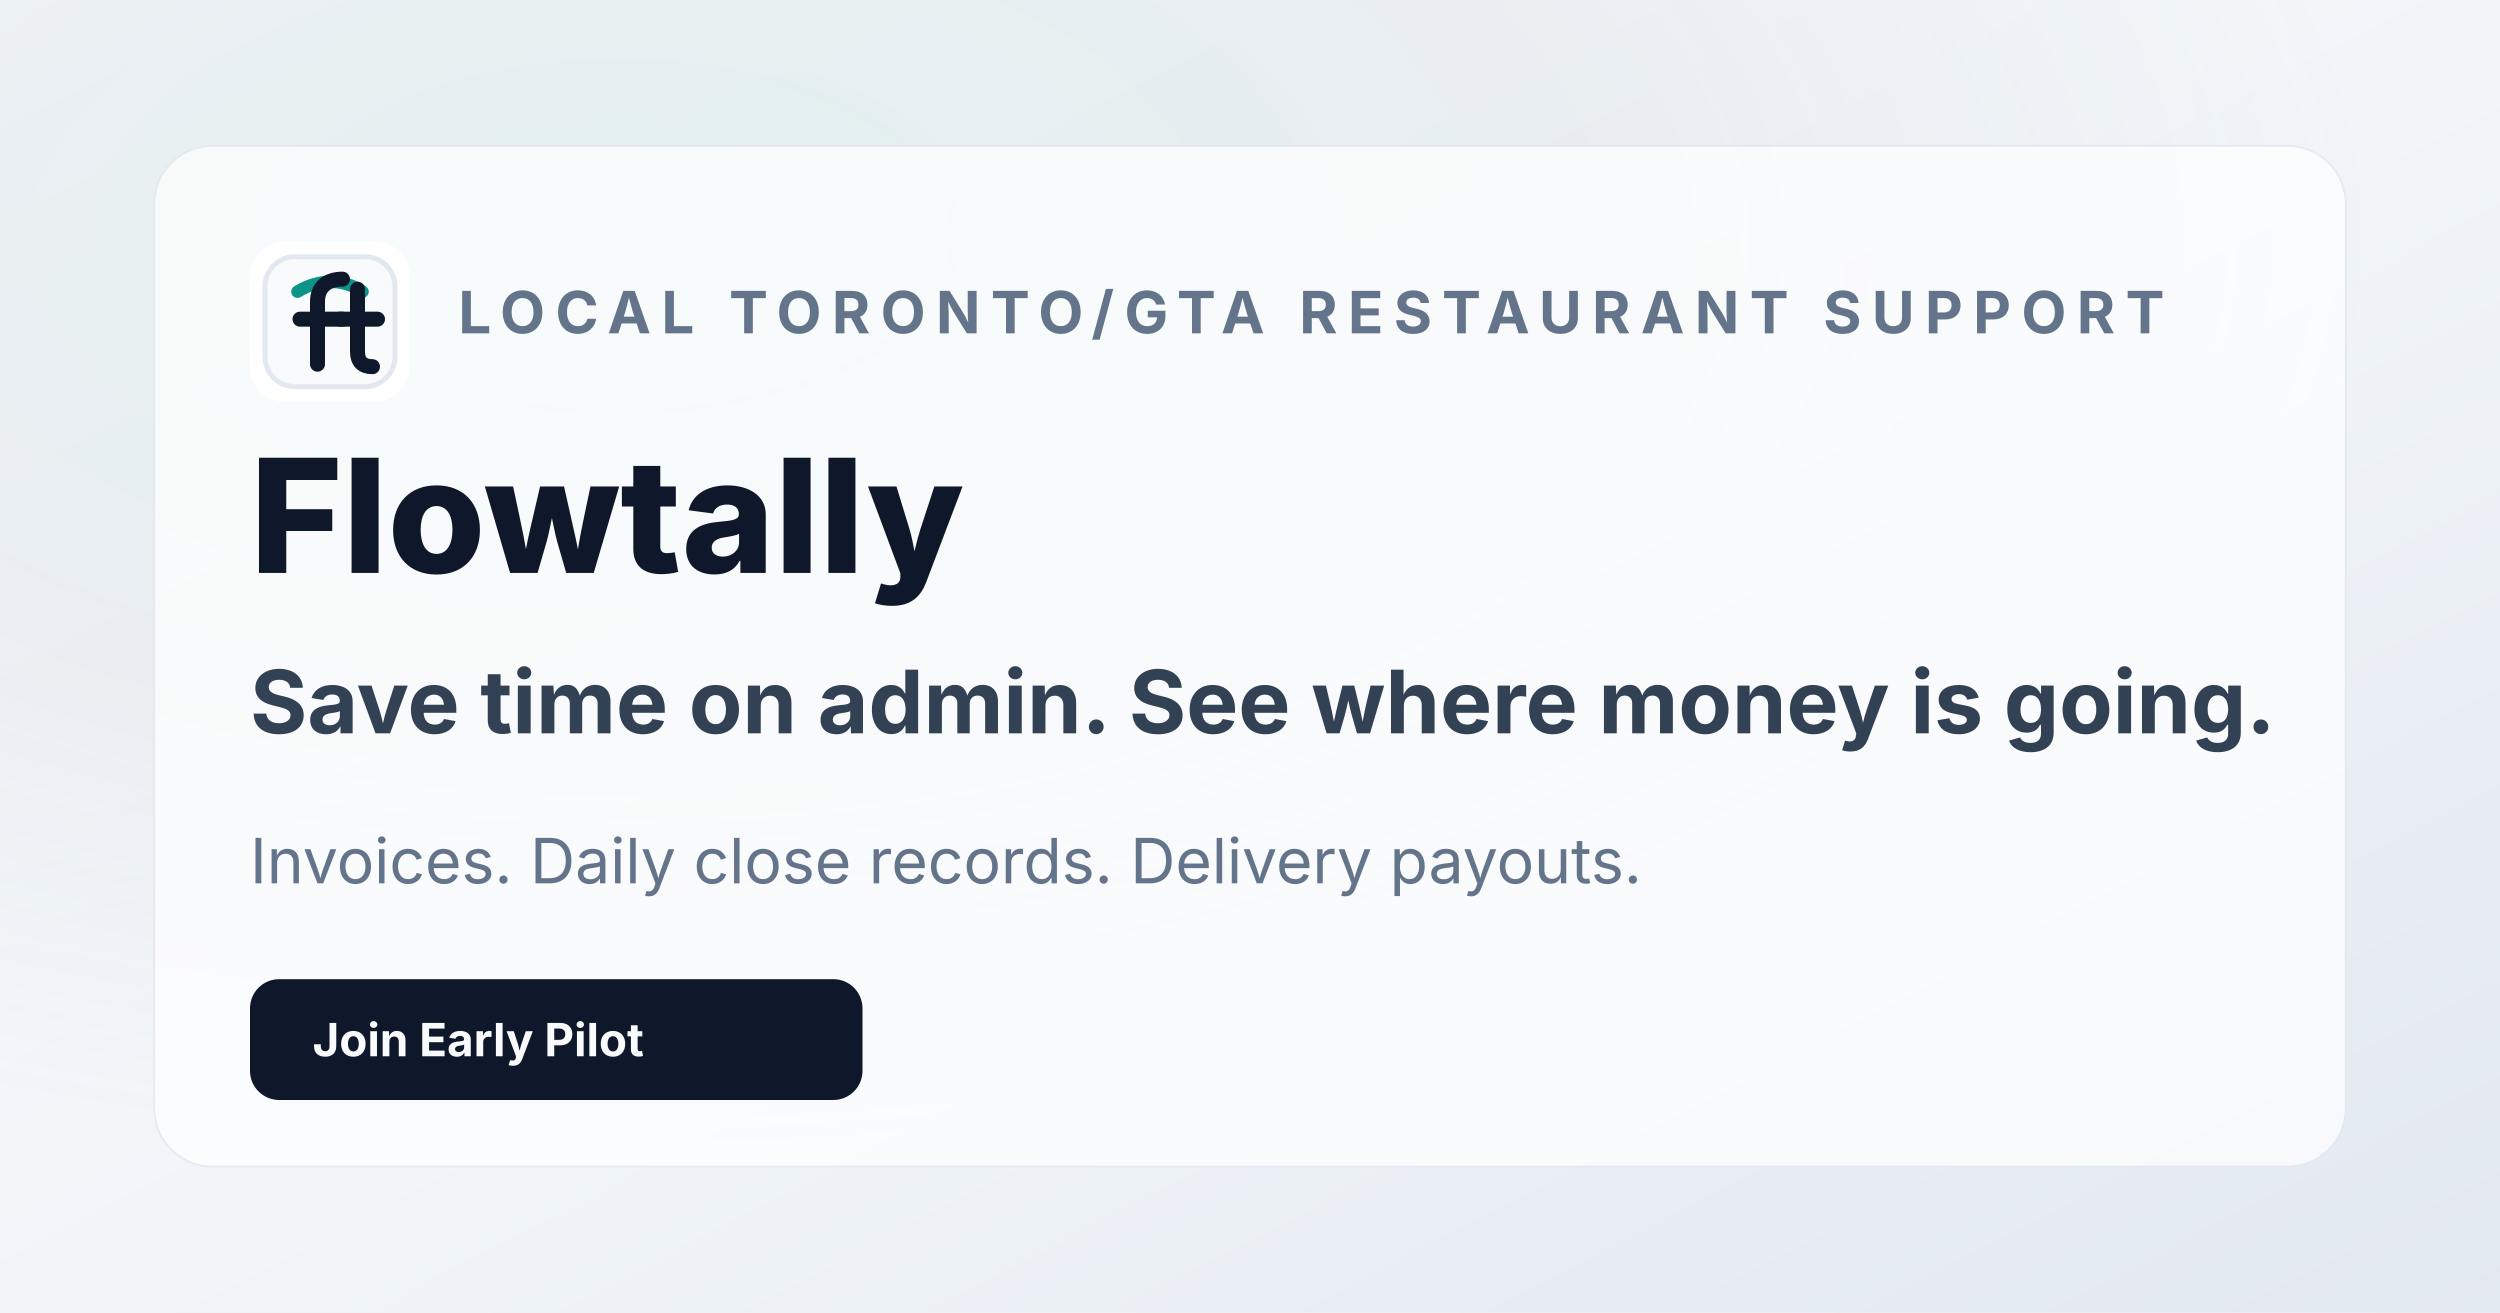
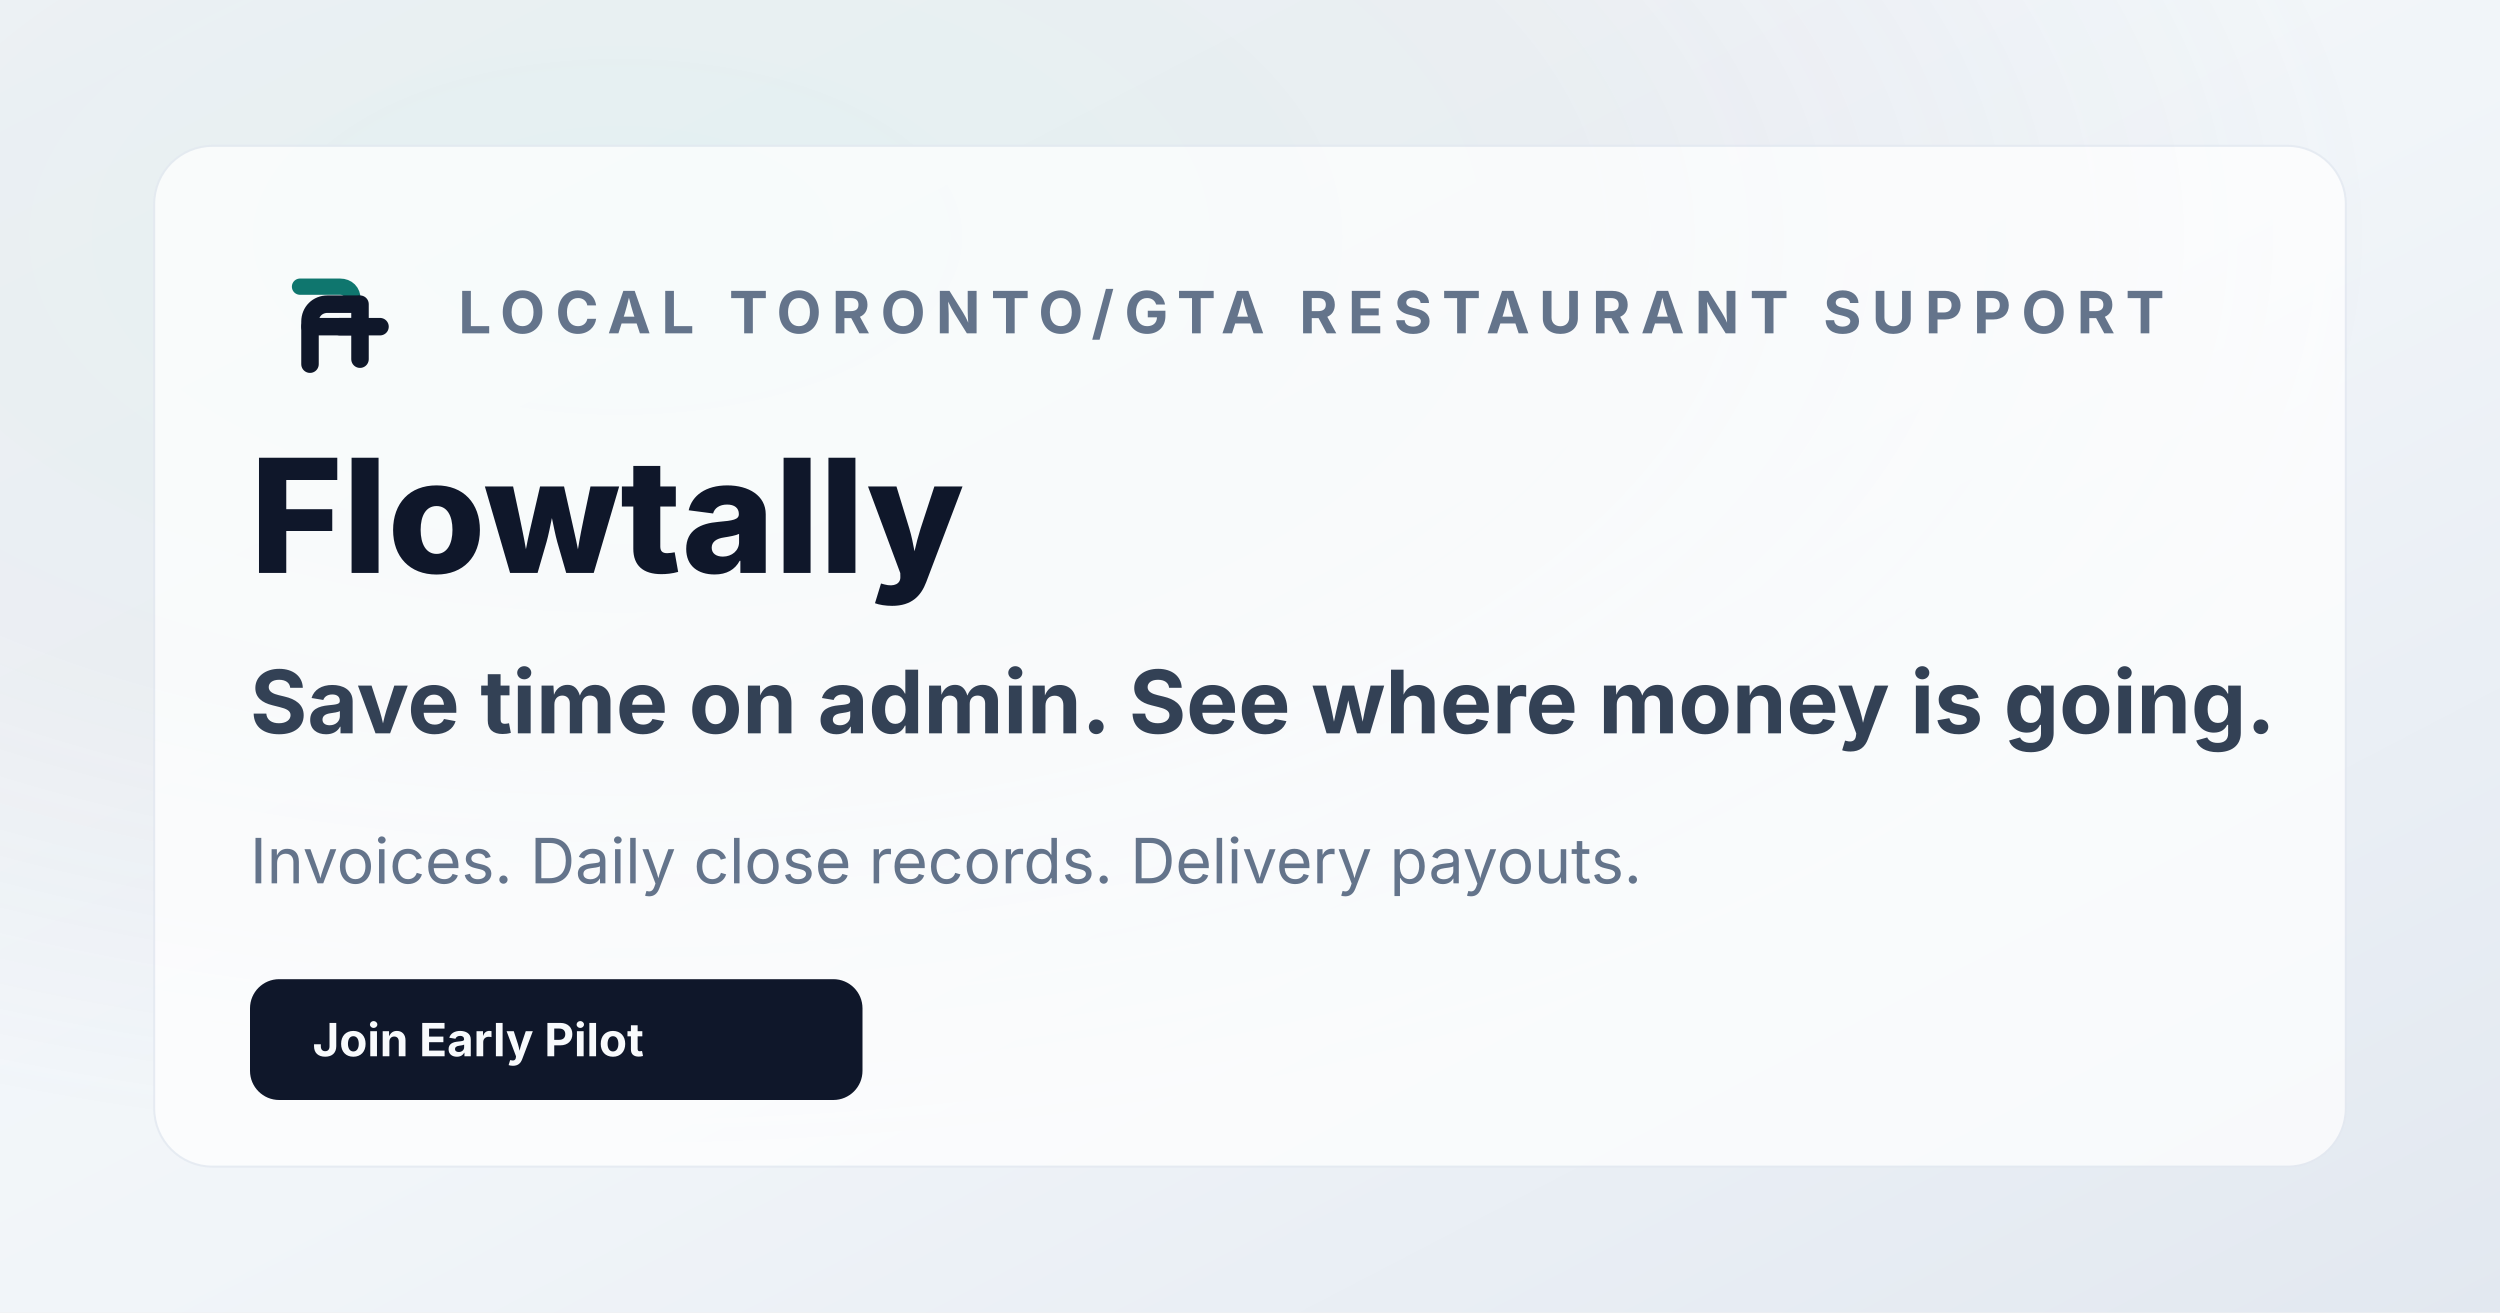
<svg xmlns="http://www.w3.org/2000/svg" width="1200" height="630" viewBox="0 0 1200 630" role="img" aria-label="Flowtally preview">
  <defs>
    <linearGradient id="bg" x1="0" x2="1" y1="0" y2="1">
      <stop offset="0" stop-color="#F8FAFC" />
      <stop offset="0.52" stop-color="#F1F5F9" />
      <stop offset="1" stop-color="#E2E8F0" />
    </linearGradient>
    <radialGradient id="glow" cx="25%" cy="18%" r="70%">
      <stop offset="0" stop-color="#0D9488" stop-opacity=".08" />
      <stop offset=".55" stop-color="#64748B" stop-opacity=".07" />
      <stop offset="1" stop-color="#64748B" stop-opacity="0" />
    </radialGradient>
  </defs>
  <rect width="1200" height="630" fill="url(#bg)" />
  <rect width="1200" height="630" fill="url(#glow)" />
  <rect x="74" y="70" width="1052" height="490" rx="28" fill="#FFFFFF" opacity=".72" stroke="#E2E8F0" />
  <g transform="translate(120 116) scale(1.2)">
-     <rect width="64" height="64" rx="14" fill="#FFFFFF" />
-     <rect x="6" y="6" width="52" height="52" rx="12" fill="#F8FAFC" stroke="#E2E8F0" stroke-width="2" />
-     <path d="M19 20c8-5 18-5.5 26 0" fill="none" stroke="#0D9488" stroke-width="5" stroke-linecap="round" />
-     <path d="M27 49V24c0-6 4-9 10-9" fill="none" stroke="#0F172A" stroke-width="6" stroke-linecap="round" />
-     <path d="M20 31h17" fill="none" stroke="#0F172A" stroke-width="6" stroke-linecap="round" />
-     <path d="M43 19v25c0 4 2 6 6 6" fill="none" stroke="#0F172A" stroke-width="6" stroke-linecap="round" />
-     <path d="M36 31h15" fill="none" stroke="#0F172A" stroke-width="6" stroke-linecap="round" />
+     <path d="M20 18h16c3 0 5 2 5 5" fill="none" stroke="#0F766E" stroke-width="6.5" stroke-linecap="round" stroke-linejoin="round" />
+     <path d="M24 49V32c0-4 3-7 7-7h12" fill="none" stroke="#0F172A" stroke-width="7" stroke-linecap="round" stroke-linejoin="round" />
+     <path d="M24 34h17" fill="none" stroke="#0F172A" stroke-width="7" stroke-linecap="round" />
+     <path d="M44 25v22" fill="none" stroke="#0F172A" stroke-width="7" stroke-linecap="round" />
+     <path d="M36 34h16" fill="none" stroke="#0F172A" stroke-width="7" stroke-linecap="round" />
  </g>
  <text x="220" y="160" fill="#64748B" font-family="Inter, Arial, sans-serif" font-size="28" font-weight="700" letter-spacing="5">LOCAL TORONTO/GTA RESTAURANT SUPPORT</text>
  <text x="120" y="275" fill="#0F172A" font-family="Inter, Arial, sans-serif" font-size="76" font-weight="800">Flowtally</text>
  <text x="120" y="352" fill="#334155" font-family="Inter, Arial, sans-serif" font-size="42" font-weight="650">Save time on admin. See where money is going.</text>
  <text x="120" y="424" fill="#64748B" font-family="Inter, Arial, sans-serif" font-size="30">Invoices. Daily close records. Delivery payouts.</text>
  <rect x="120" y="470" width="294" height="58" rx="14" fill="#0F172A" />
  <text x="150" y="507" fill="#F8FAFC" font-family="Inter, Arial, sans-serif" font-size="22" font-weight="700">Join Early Pilot</text>
</svg>
